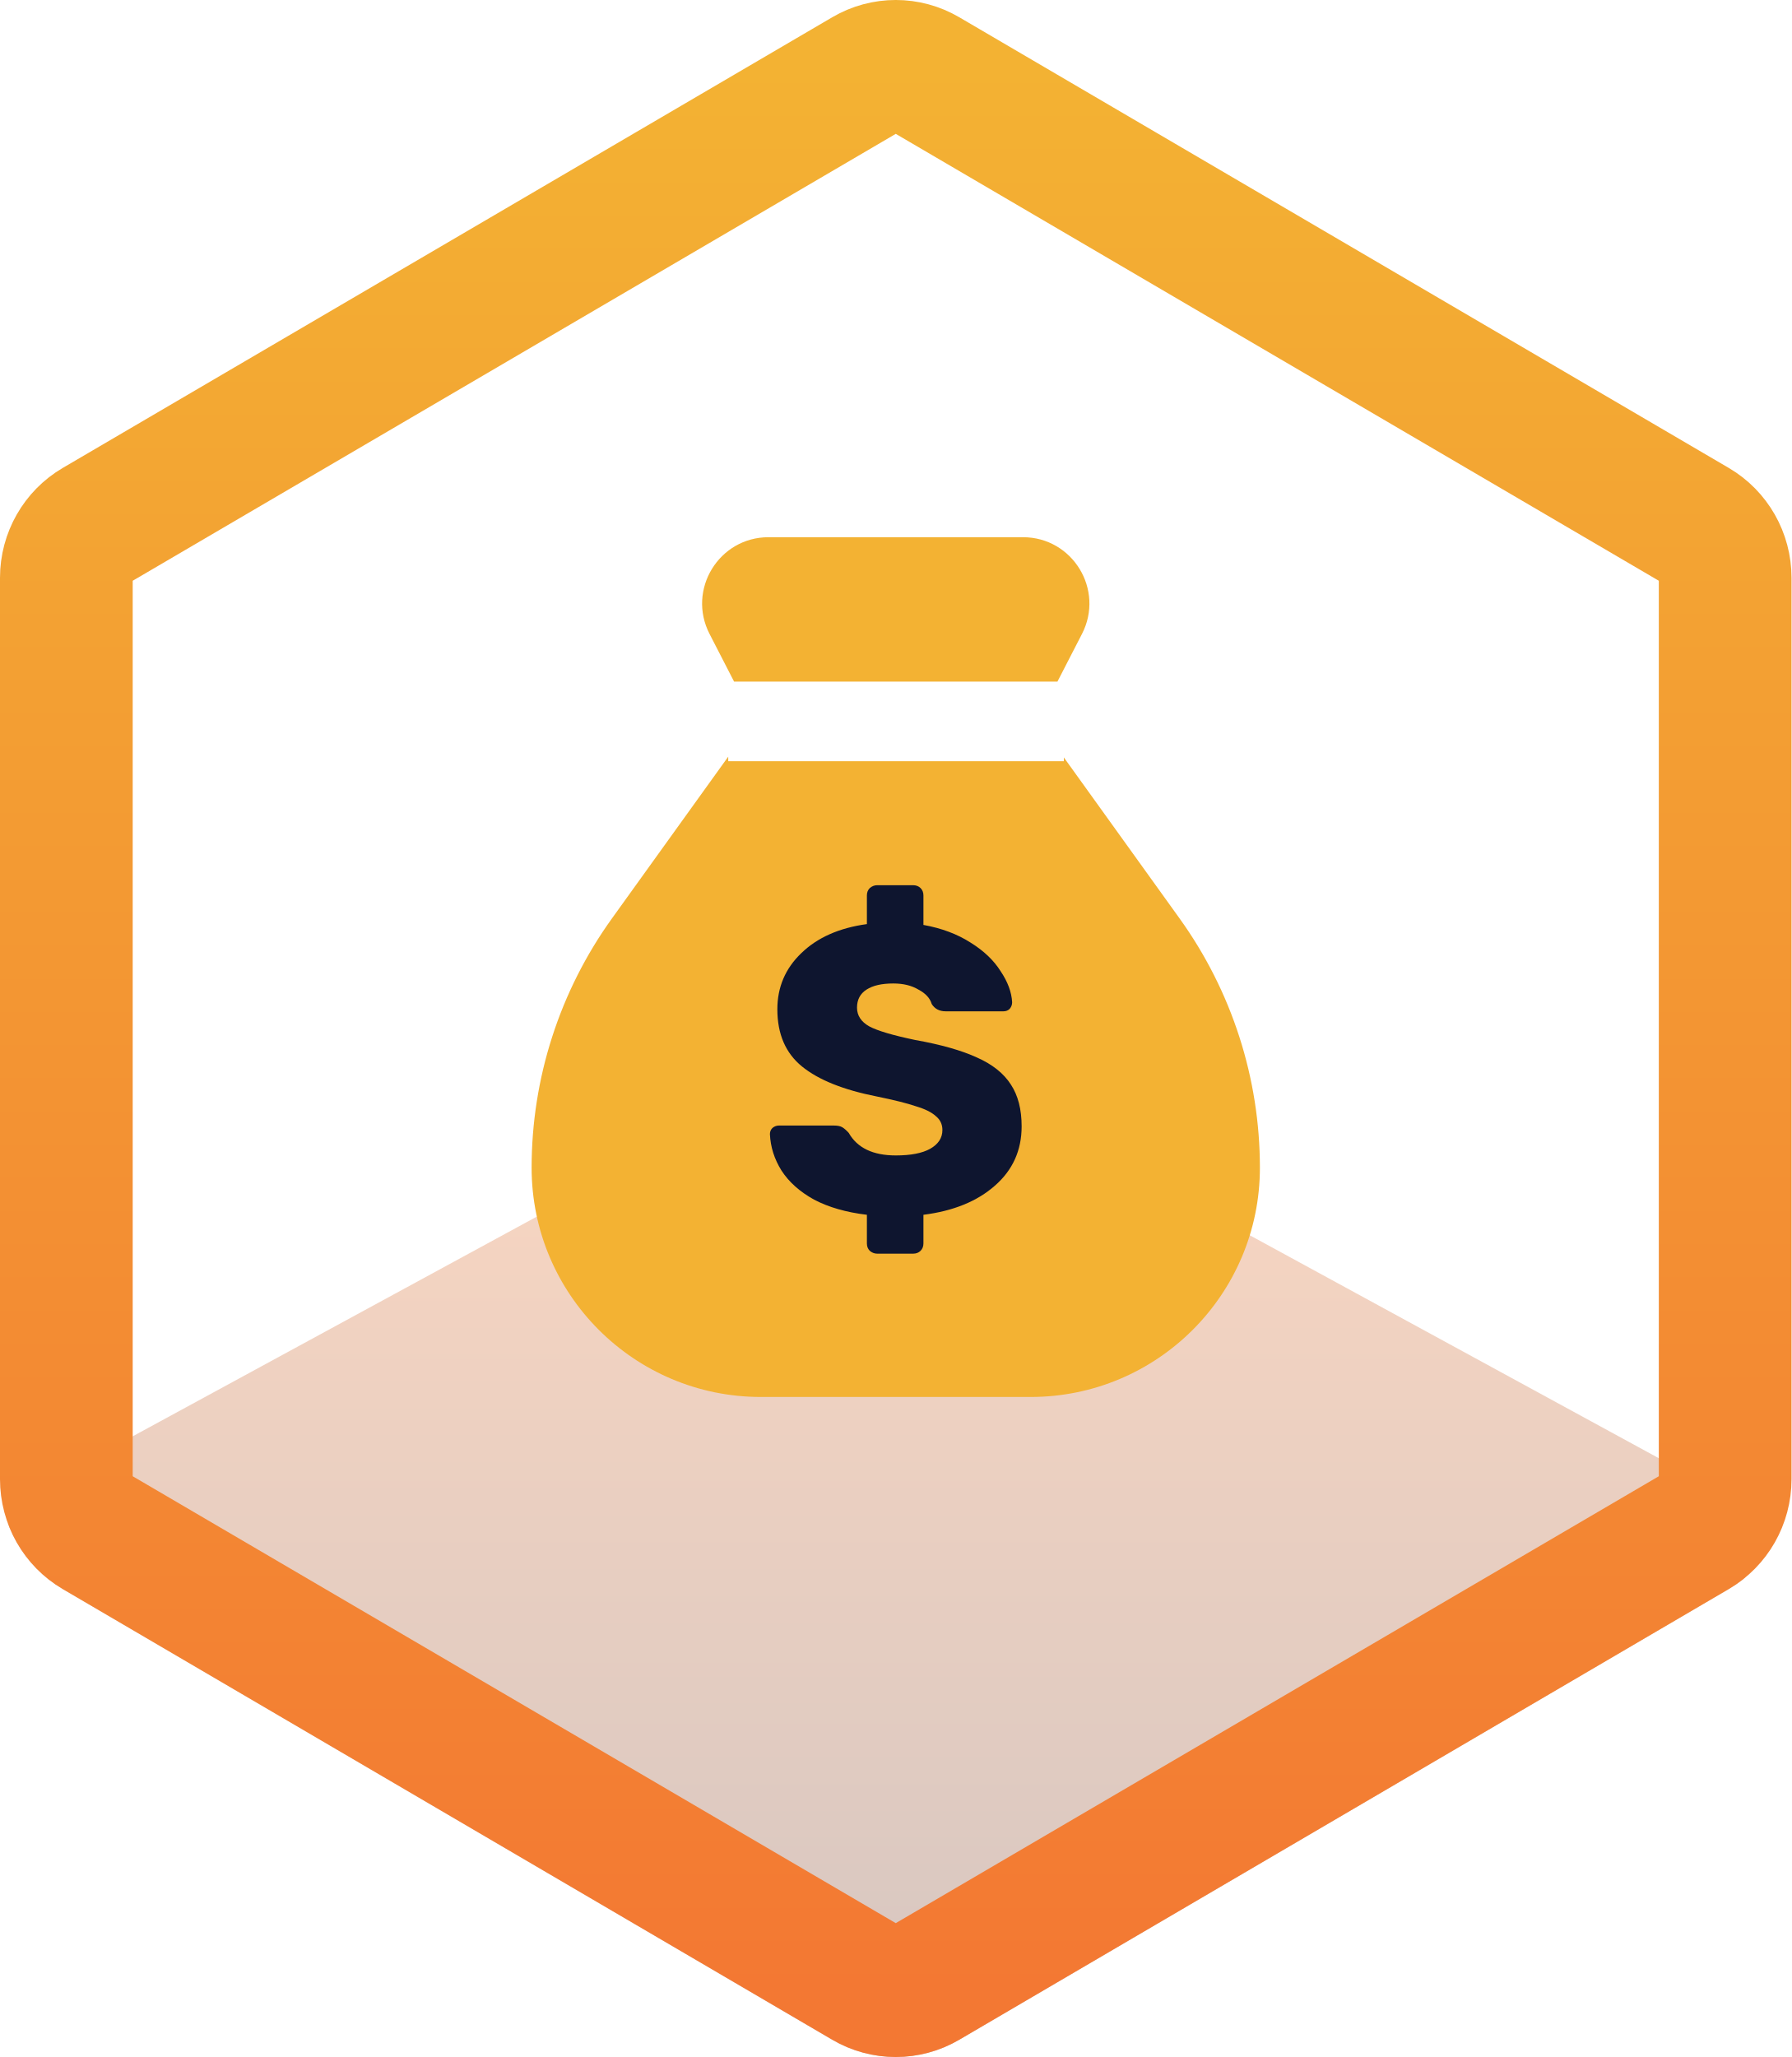
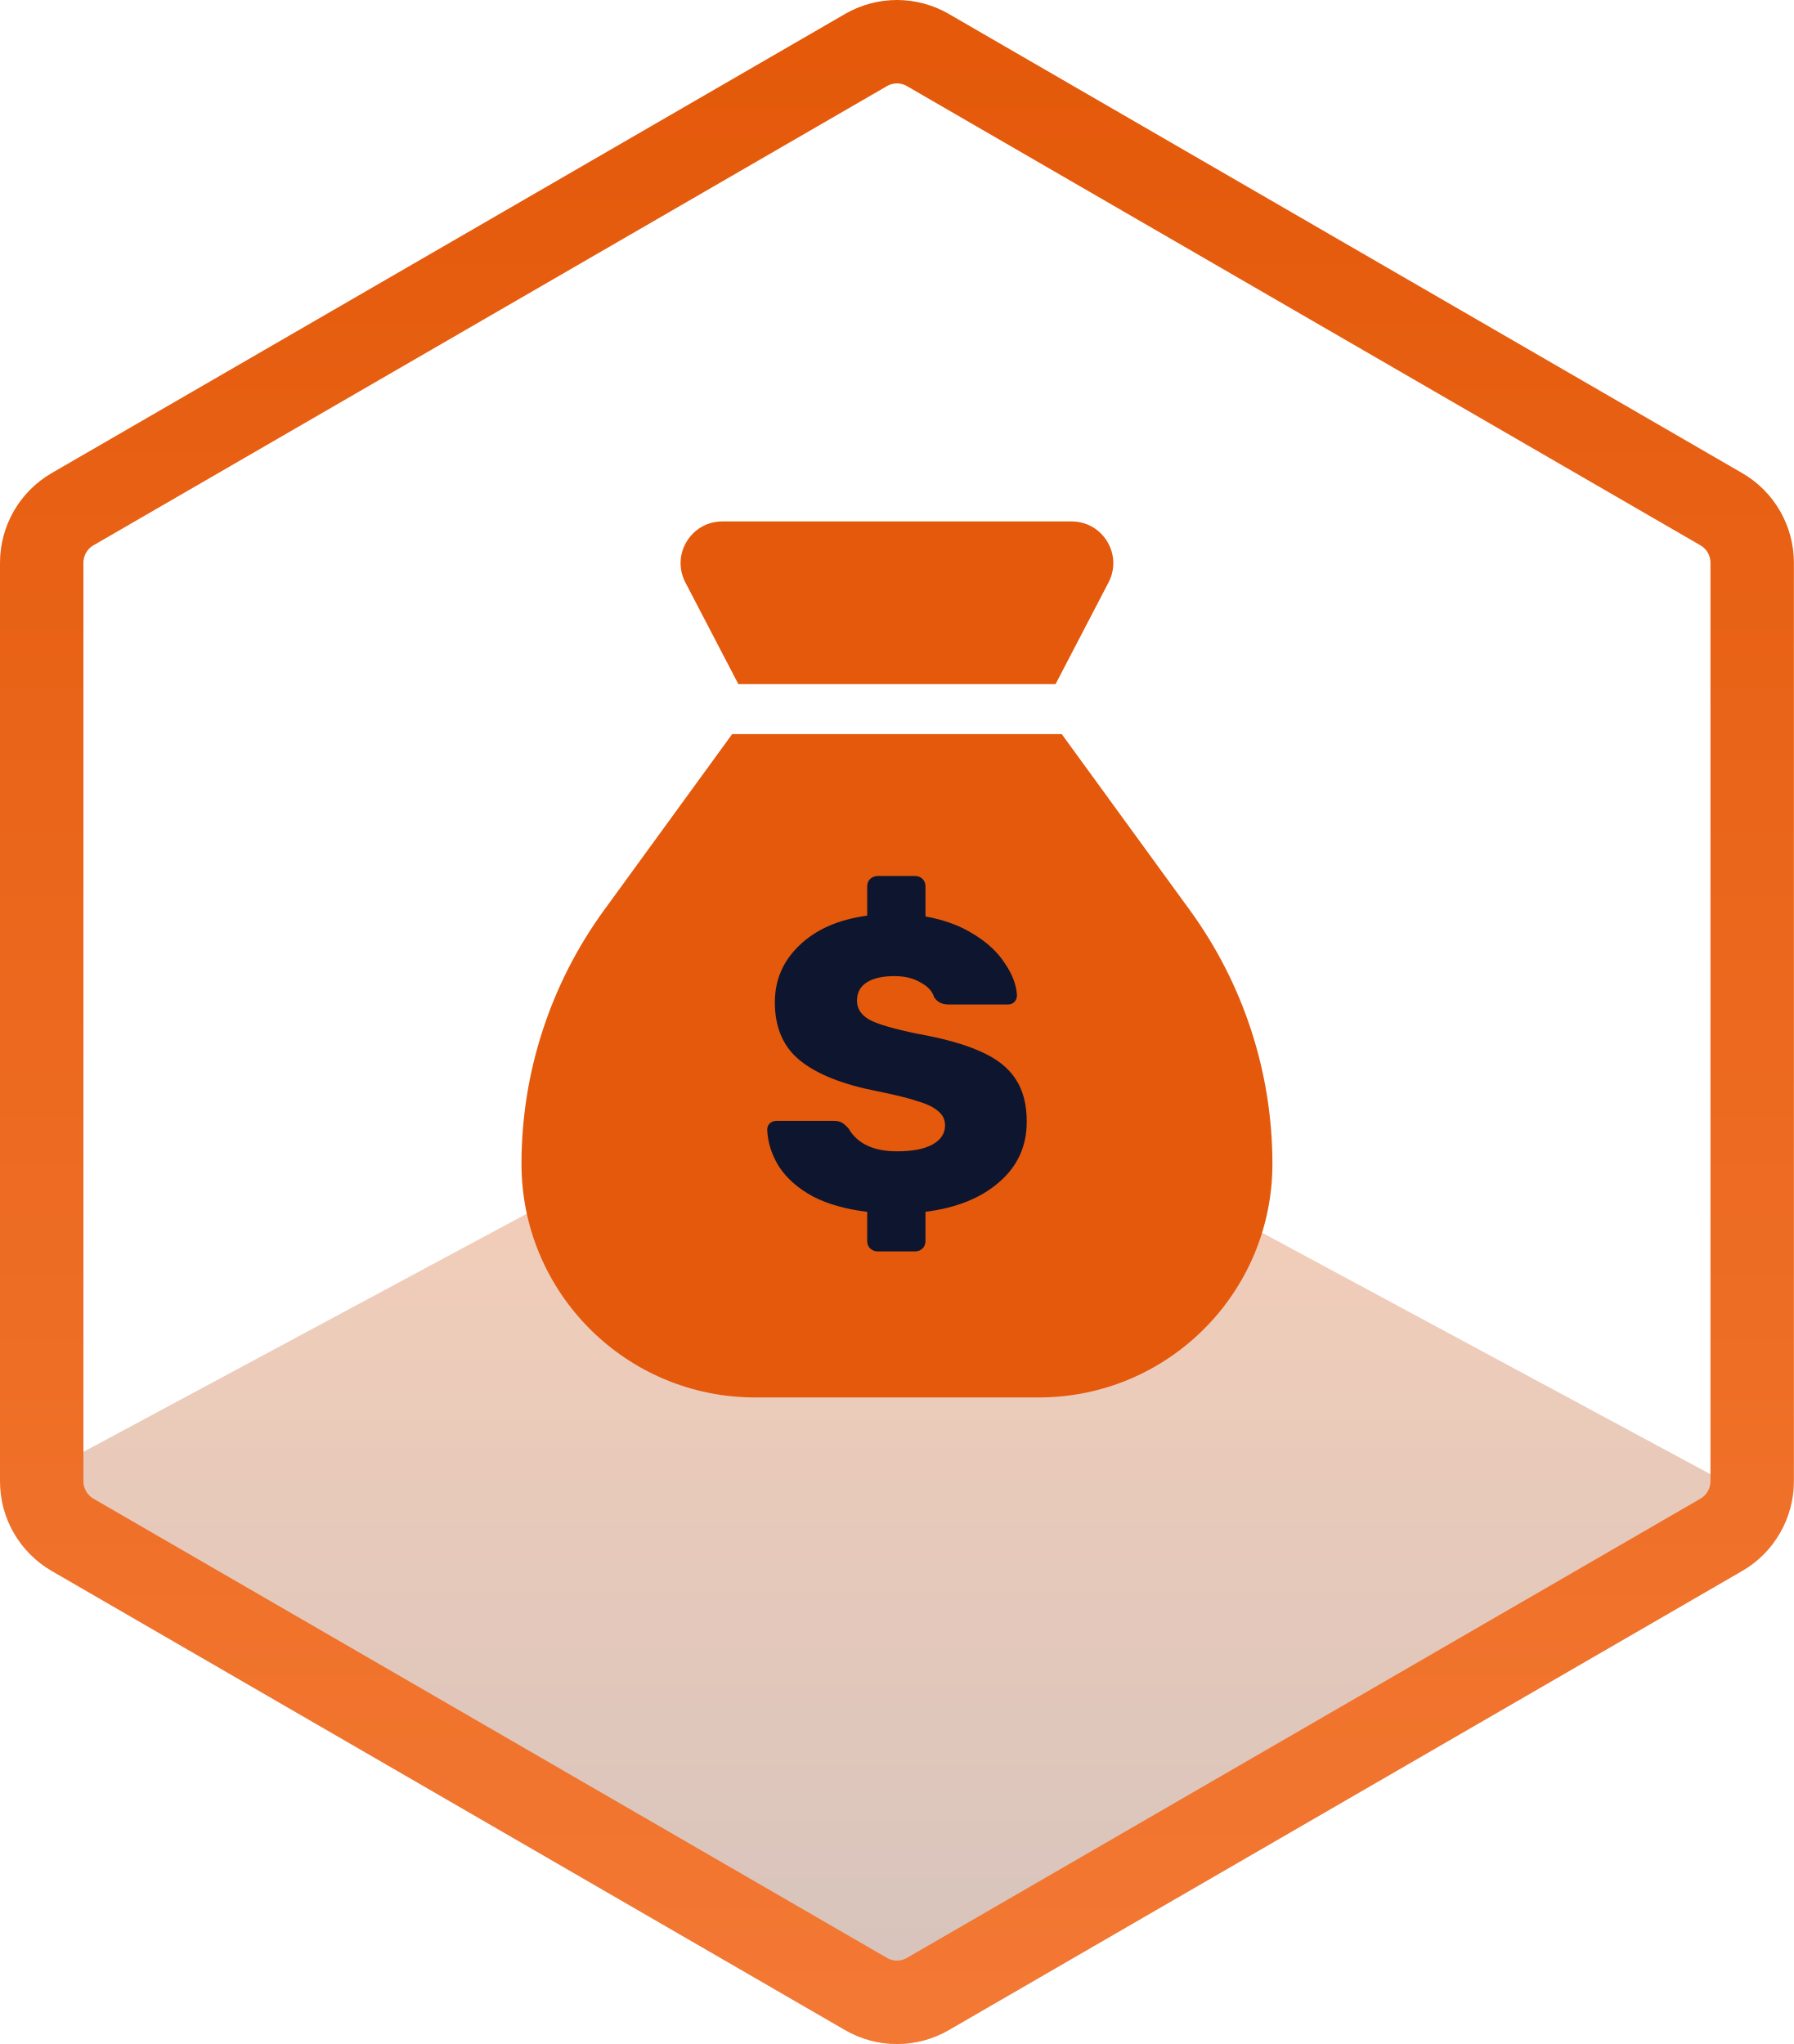
- <svg xmlns="http://www.w3.org/2000/svg" width="54" height="62" viewBox="0 0 54 62" fill="none">
-   <mask id="mask0" mask-type="alpha" maskUnits="userSpaceOnUse" x="0" y="0" width="54" height="62">
-     <path d="M26.098 2.245C26.656 1.918 27.344 1.918 27.902 2.245L51.098 15.83C51.656 16.157 52 16.761 52 17.415V44.585C52 45.239 51.656 45.843 51.098 46.17L27.902 59.755C27.344 60.082 26.656 60.082 26.098 59.755L2.902 46.17C2.344 45.843 2 45.239 2 44.585V17.415C2 16.761 2.344 16.157 2.902 15.83L26.098 2.245Z" fill="#900CB8" stroke="url(#paint0_linear)" stroke-width="4" />
+ <svg xmlns="http://www.w3.org/2000/svg" width="86" height="98" viewBox="0 0 86 98" fill="none">
+   <mask id="mask0" style="mask-type:alpha" maskUnits="userSpaceOnUse" x="0" y="0" width="86" height="98">
+     <path d="M41.52 2.397C42.436 1.868 43.564 1.868 44.48 2.397L82.52 24.414C83.436 24.944 84 25.923 84 26.983V71.017C84 72.077 83.436 73.056 82.52 73.586L44.48 95.603C43.564 96.132 42.436 96.132 41.52 95.603L3.479 73.586C2.564 73.056 2 72.077 2 71.017V26.983C2 25.923 2.564 24.944 3.479 24.414L41.52 2.397Z" fill="#900CB8" stroke="url(#paint0_linear)" stroke-width="4" />
  </mask>
  <g mask="url(#mask0)">
-     <path d="M25.476 31.617C26.061 31.304 26.783 31.304 27.368 31.617L51.664 44.859C52.249 45.172 52.61 45.75 52.61 46.376V72.39C52.61 73.016 52.249 73.594 51.664 73.908L27.337 86.914C26.751 87.227 26.03 87.227 25.444 86.914L1.117 73.908C0.532 73.594 0.171 73.016 0.171 72.39V46.376C0.171 45.75 0.532 45.172 1.117 44.859L25.476 31.617Z" fill="url(#paint1_linear)" fill-opacity="0.3" />
+     <path d="M40.5 50C41.46 49.492 42.643 49.492 43.603 50L83.448 71.461C84.409 71.968 85 72.906 85 73.92V116.08C85 117.095 84.409 118.032 83.448 118.54L43.552 139.62C42.592 140.127 41.408 140.127 40.448 139.62L0.552 118.54C-0.409 118.032 -1 117.095 -1 116.08V73.92C-1 72.906 -0.409 71.968 0.552 71.461L40.5 50Z" fill="url(#paint1_linear)" fill-opacity="0.3" />
  </g>
-   <path fill-rule="evenodd" clip-rule="evenodd" d="M22.935 42.106H31.065C34.882 42.106 37.976 39.012 37.976 35.196C37.976 32.5 37.129 29.872 35.555 27.683L32.067 22.83L32.067 22.943L21.951 22.943L21.95 22.807L18.445 27.683C16.871 29.872 16.024 32.5 16.024 35.196C16.024 39.012 19.118 42.106 22.935 42.106ZM22.127 20.545L21.387 19.107C20.702 17.776 21.668 16.192 23.165 16.192H30.835C32.332 16.192 33.298 17.776 32.613 19.107L31.873 20.545L22.127 20.545Z" fill="#F3B233" />
-   <path d="M26.441 37.787C26.358 37.787 26.284 37.758 26.217 37.701C26.159 37.643 26.13 37.569 26.13 37.479V36.615C25.508 36.541 24.978 36.389 24.538 36.158C24.107 35.92 23.78 35.628 23.556 35.282C23.34 34.937 23.224 34.571 23.207 34.184C23.207 34.11 23.232 34.048 23.282 33.999C23.34 33.949 23.407 33.925 23.481 33.925H25.135C25.243 33.925 25.326 33.941 25.384 33.974C25.442 34.007 25.508 34.065 25.583 34.147C25.84 34.599 26.313 34.826 27.001 34.826C27.449 34.826 27.793 34.76 28.033 34.628C28.282 34.488 28.406 34.299 28.406 34.06C28.406 33.888 28.34 33.748 28.207 33.641C28.083 33.526 27.884 33.427 27.61 33.345C27.345 33.254 26.951 33.156 26.429 33.049C25.425 32.851 24.675 32.551 24.178 32.148C23.68 31.745 23.431 31.169 23.431 30.42C23.431 29.754 23.672 29.19 24.153 28.729C24.634 28.261 25.293 27.968 26.13 27.853V26.989C26.13 26.899 26.159 26.825 26.217 26.767C26.284 26.71 26.358 26.681 26.441 26.681H27.523C27.614 26.681 27.689 26.71 27.747 26.767C27.805 26.825 27.834 26.899 27.834 26.989V27.878C28.381 27.977 28.854 28.154 29.252 28.409C29.65 28.655 29.953 28.943 30.16 29.272C30.376 29.593 30.492 29.906 30.508 30.21C30.508 30.284 30.483 30.35 30.434 30.408C30.384 30.457 30.322 30.482 30.247 30.482H28.506C28.315 30.482 28.174 30.408 28.083 30.26C28.033 30.087 27.901 29.943 27.685 29.828C27.478 29.704 27.225 29.643 26.926 29.643C26.578 29.643 26.309 29.704 26.118 29.828C25.927 29.951 25.832 30.132 25.832 30.371C25.832 30.609 25.956 30.799 26.205 30.938C26.454 31.07 26.914 31.206 27.585 31.346C28.365 31.485 28.987 31.662 29.451 31.876C29.915 32.082 30.255 32.353 30.471 32.691C30.687 33.02 30.794 33.439 30.794 33.949C30.794 34.673 30.525 35.27 29.986 35.739C29.455 36.208 28.738 36.5 27.834 36.615V37.479C27.834 37.569 27.805 37.643 27.747 37.701C27.689 37.758 27.614 37.787 27.523 37.787H26.441Z" fill="#0E152F" />
-   <path d="M26.098 2.245C26.656 1.918 27.344 1.918 27.902 2.245L51.098 15.83C51.656 16.157 52 16.761 52 17.415V44.585C52 45.239 51.656 45.843 51.098 46.17L27.902 59.755C27.344 60.082 26.656 60.082 26.098 59.755L2.902 46.17C2.344 45.843 2 45.239 2 44.585V17.415C2 16.761 2.344 16.157 2.902 15.83L26.098 2.245Z" stroke="url(#paint2_linear)" stroke-width="4" />
+   <path fill-rule="evenodd" clip-rule="evenodd" d="M36.2 67H49.8C55.986 67 61 61.986 61 55.8C61 51.433 59.616 47.178 57.047 43.646L50.9 35.197L35.1 35.197L28.953 43.646C26.384 47.178 25 51.433 25 55.8C25 61.986 30.014 67 36.2 67ZM35.396 32.8L32.856 27.924C32.163 26.592 33.129 25 34.63 25H51.37C52.871 25 53.837 26.592 53.144 27.924L50.604 32.8L35.396 32.8Z" fill="#E4590B" />
+   <path d="M42.084 60C41.947 60 41.825 59.953 41.716 59.86C41.621 59.767 41.574 59.647 41.574 59.5V58.1C40.554 57.98 39.683 57.733 38.963 57.36C38.256 56.973 37.718 56.5 37.351 55.94C36.998 55.38 36.807 54.787 36.78 54.16C36.78 54.04 36.821 53.94 36.903 53.86C36.998 53.78 37.106 53.74 37.229 53.74H39.942C40.118 53.74 40.255 53.767 40.35 53.82C40.445 53.873 40.554 53.967 40.676 54.1C41.098 54.833 41.873 55.2 43.001 55.2C43.736 55.2 44.3 55.093 44.694 54.88C45.102 54.653 45.306 54.347 45.306 53.96C45.306 53.68 45.197 53.453 44.98 53.28C44.776 53.093 44.45 52.933 44.001 52.8C43.566 52.653 42.92 52.493 42.063 52.32C40.418 52 39.187 51.513 38.371 50.86C37.555 50.207 37.147 49.273 37.147 48.06C37.147 46.98 37.542 46.067 38.33 45.32C39.119 44.56 40.2 44.087 41.574 43.9V42.5C41.574 42.353 41.621 42.233 41.716 42.14C41.825 42.047 41.947 42 42.084 42H43.858C44.008 42 44.13 42.047 44.225 42.14C44.32 42.233 44.368 42.353 44.368 42.5V43.94C45.266 44.1 46.041 44.387 46.693 44.8C47.346 45.2 47.842 45.667 48.182 46.2C48.536 46.72 48.726 47.227 48.753 47.72C48.753 47.84 48.713 47.947 48.631 48.04C48.549 48.12 48.447 48.16 48.325 48.16H45.469C45.157 48.16 44.925 48.04 44.776 47.8C44.694 47.52 44.477 47.287 44.123 47.1C43.783 46.9 43.368 46.8 42.879 46.8C42.308 46.8 41.866 46.9 41.553 47.1C41.24 47.3 41.084 47.593 41.084 47.98C41.084 48.367 41.288 48.673 41.696 48.9C42.104 49.113 42.859 49.333 43.96 49.56C45.238 49.787 46.258 50.073 47.02 50.42C47.781 50.753 48.339 51.193 48.692 51.74C49.046 52.273 49.222 52.953 49.222 53.78C49.222 54.953 48.781 55.92 47.897 56.68C47.026 57.44 45.85 57.913 44.368 58.1V59.5C44.368 59.647 44.32 59.767 44.225 59.86C44.13 59.953 44.008 60 43.858 60H42.084Z" fill="#0E152F" />
+   <path d="M41.52 2.397C42.436 1.868 43.564 1.868 44.48 2.397L82.52 24.414C83.436 24.944 84 25.923 84 26.983V71.017C84 72.077 83.436 73.056 82.52 73.586L44.48 95.603C43.564 96.132 42.436 96.132 41.52 95.603L3.479 73.586C2.564 73.056 2 72.077 2 71.017V26.983C2 25.923 2.564 24.944 3.479 24.414L41.52 2.397Z" stroke="url(#paint2_linear)" stroke-width="4" />
  <defs>
-     <linearGradient id="paint0_linear" x1="27" y1="2" x2="27" y2="60" gradientUnits="userSpaceOnUse">
+     <linearGradient id="paint0_linear" x1="43" y1="2" x2="43" y2="96" gradientUnits="userSpaceOnUse">
      <stop stop-color="#E283F6" />
      <stop offset="1" stop-color="#691DB4" />
    </linearGradient>
-     <linearGradient id="paint1_linear" x1="26.39" y1="31.617" x2="26.39" y2="87.149" gradientUnits="userSpaceOnUse">
-       <stop stop-color="#F37A33" />
+     <linearGradient id="paint1_linear" x1="42" y1="50" x2="42" y2="140" gradientUnits="userSpaceOnUse">
+       <stop stop-color="#E86216" />
      <stop offset="1" stop-color="#0E152F" />
    </linearGradient>
-     <linearGradient id="paint2_linear" x1="27" y1="2" x2="27" y2="60" gradientUnits="userSpaceOnUse">
-       <stop stop-color="#F3B233" />
+     <linearGradient id="paint2_linear" x1="43" y1="2" x2="43" y2="96" gradientUnits="userSpaceOnUse">
+       <stop stop-color="#E4590A" />
      <stop offset="1" stop-color="#F37833" />
    </linearGradient>
  </defs>
</svg>
